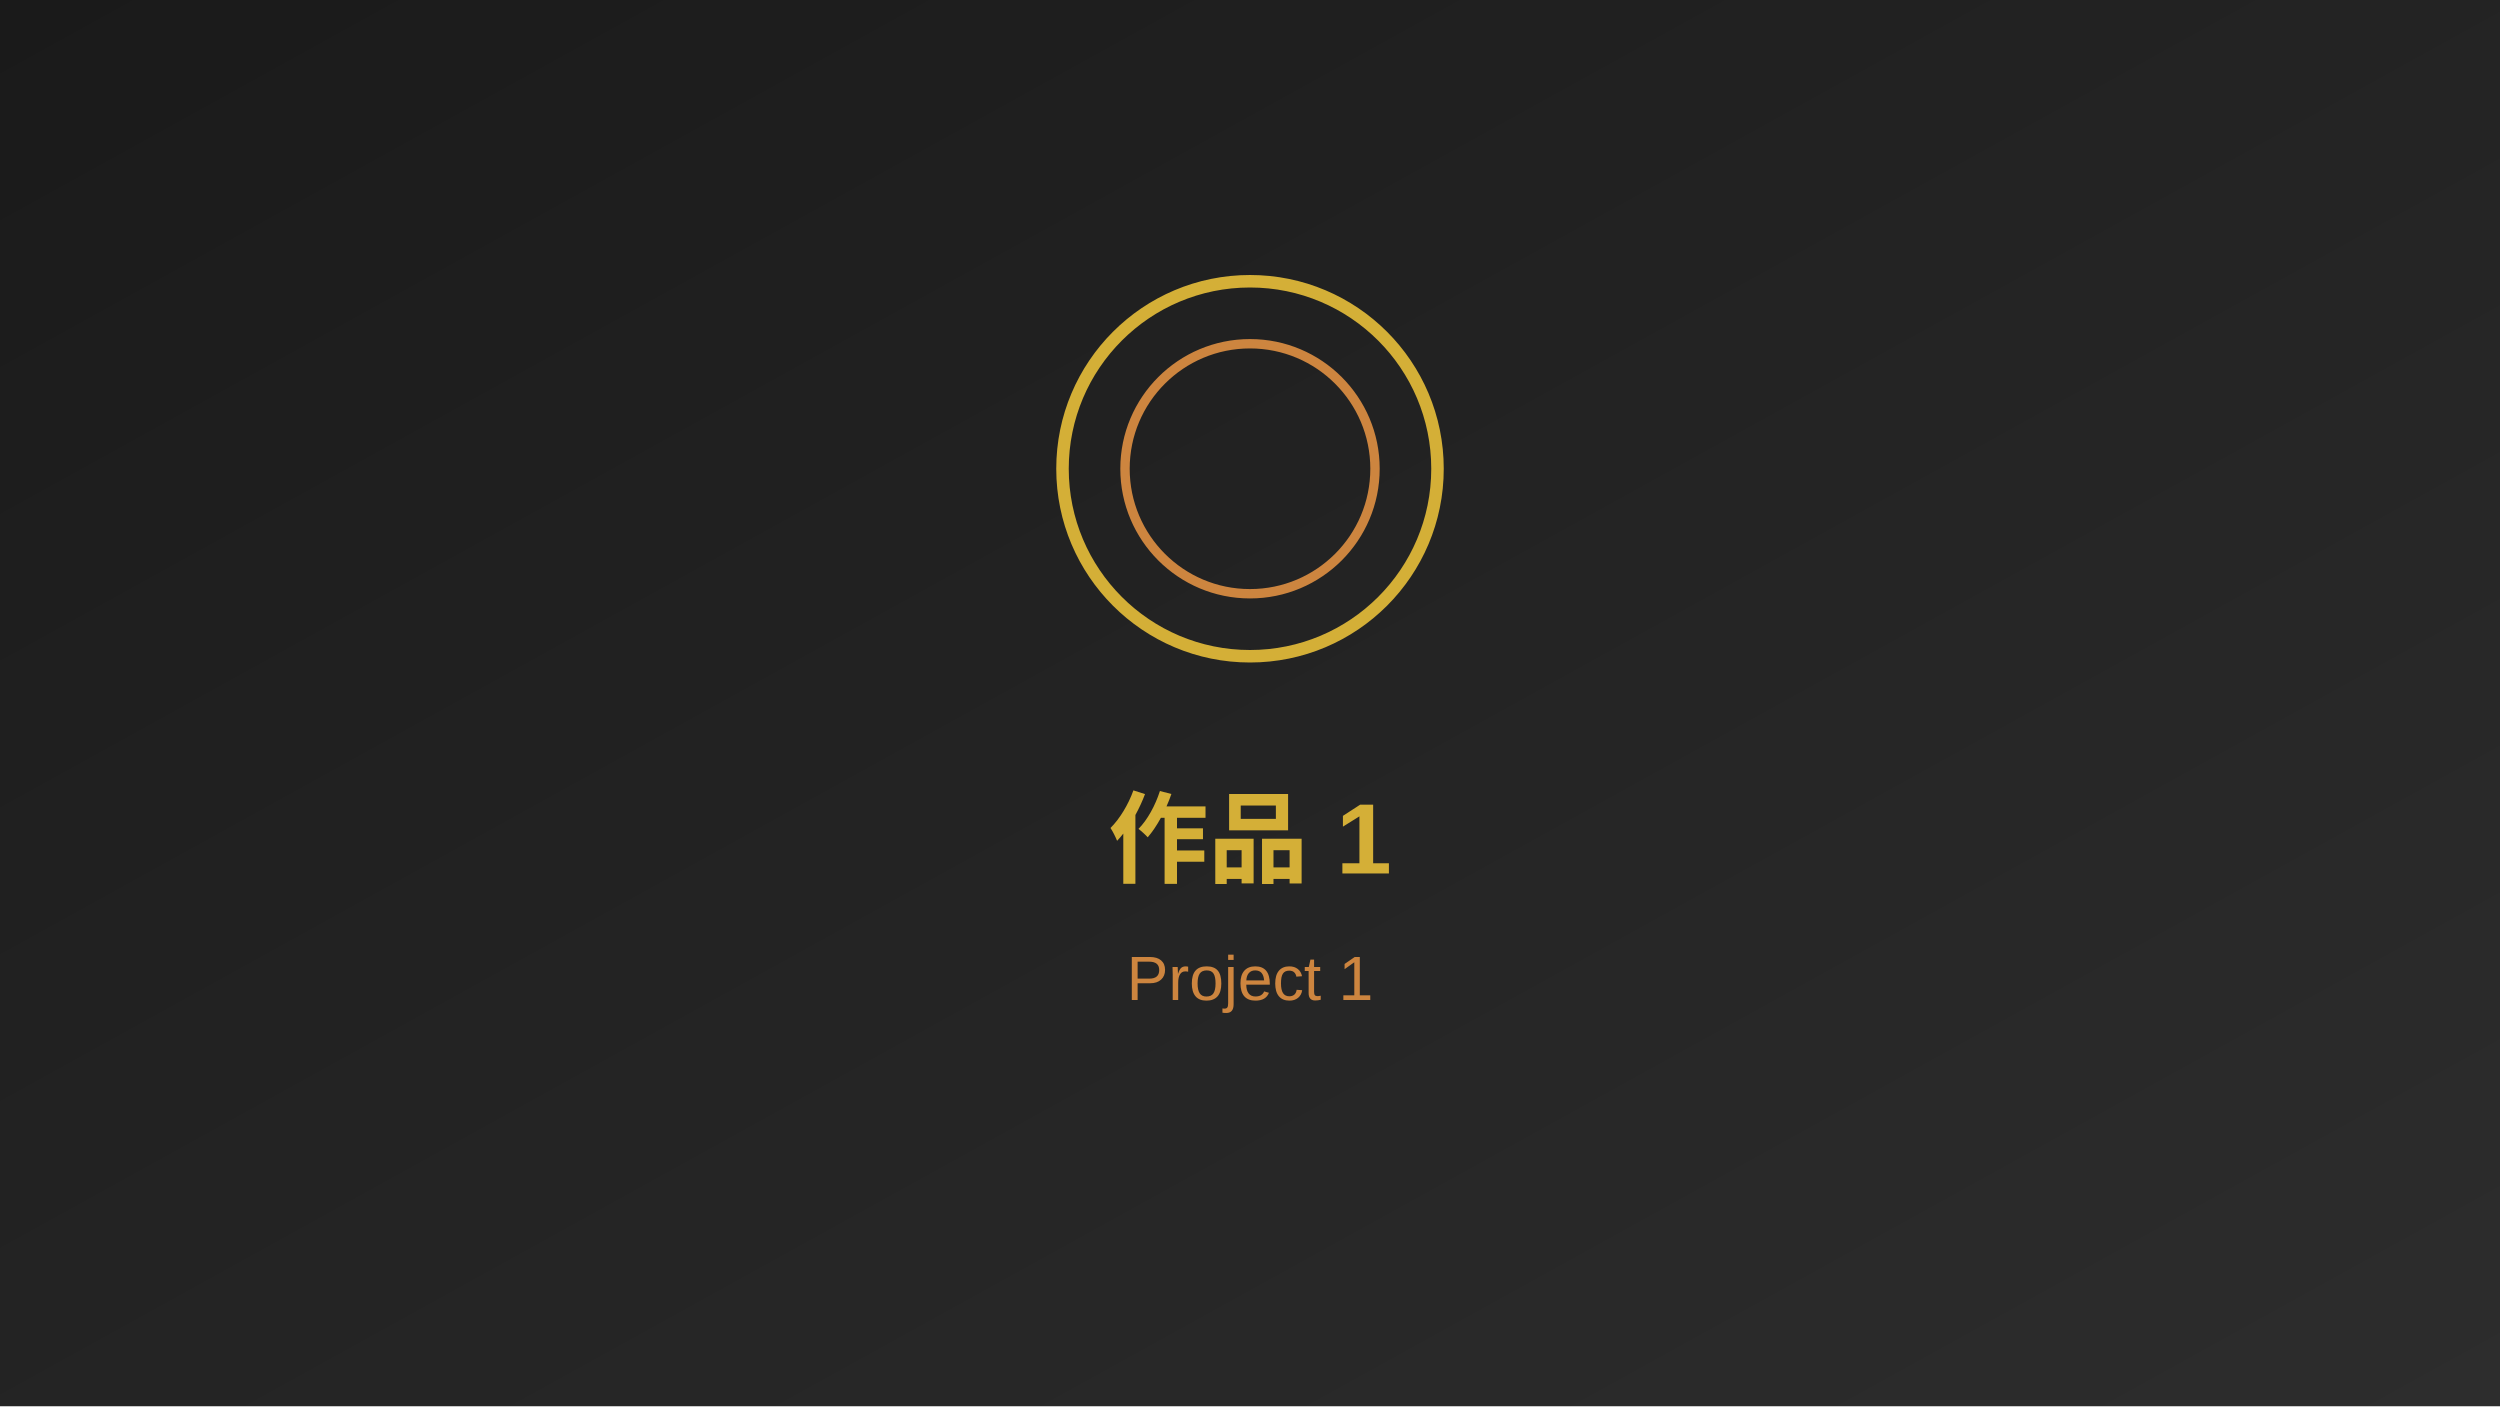
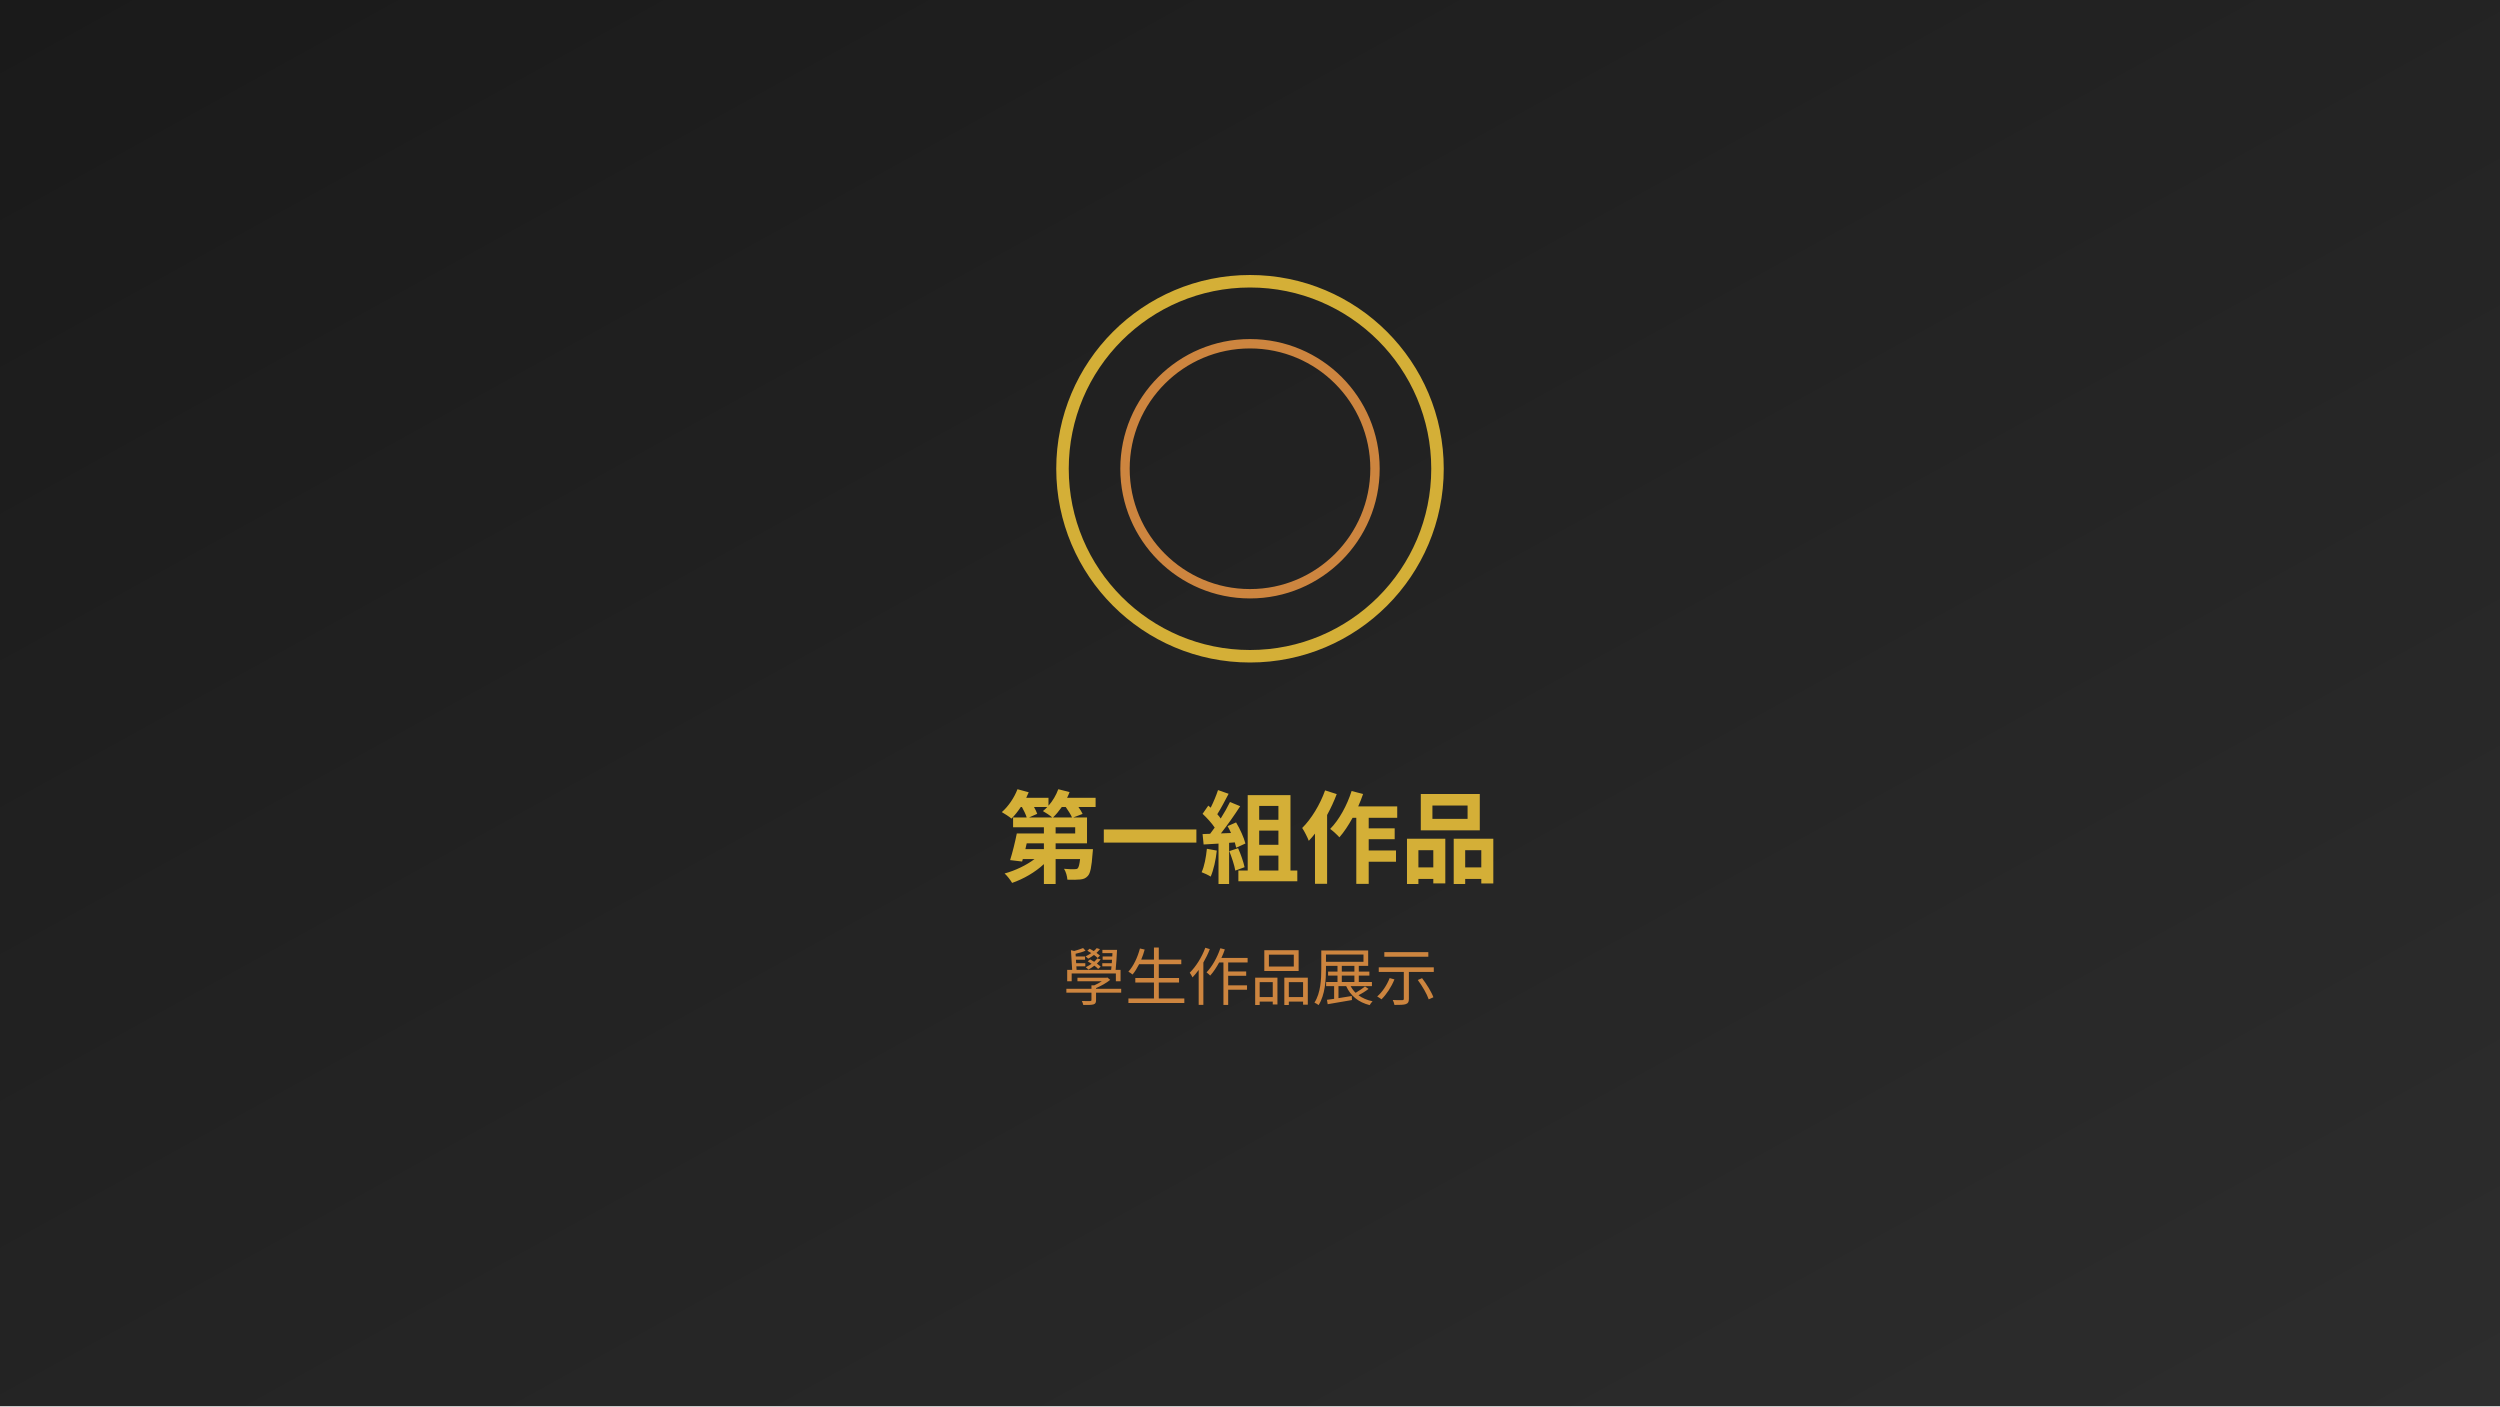
<svg xmlns="http://www.w3.org/2000/svg" viewBox="0 0 800 450">
  <defs>
    <linearGradient id="grad1" x1="0%" y1="0%" x2="100%" y2="100%">
      <stop offset="0%" style="stop-color:#1a1a1a;stop-opacity:1" />
      <stop offset="100%" style="stop-color:#2d2d2d;stop-opacity:1" />
    </linearGradient>
  </defs>
  <rect width="800" height="450" fill="url(#grad1)" />
  <circle cx="400" cy="150" r="60" fill="none" stroke="#D4AF37" stroke-width="4" />
  <circle cx="400" cy="150" r="40" fill="none" stroke="#CD853F" stroke-width="3" />
-   <text x="400" y="280" text-anchor="middle" fill="#D4AF37" font-size="32" font-weight="bold" font-family="Arial">作品 1</text>
-   <text x="400" y="320" text-anchor="middle" fill="#CD853F" font-size="20" font-family="Arial">Project 1</text>
+   <text x="400" y="280" text-anchor="middle" fill="#D4AF37" font-size="32" font-weight="bold" font-family="Arial">第一組作品</text>
+   <text x="400" y="320" text-anchor="middle" fill="#CD853F" font-size="20" font-family="Arial">學生作品展示</text>
</svg>
